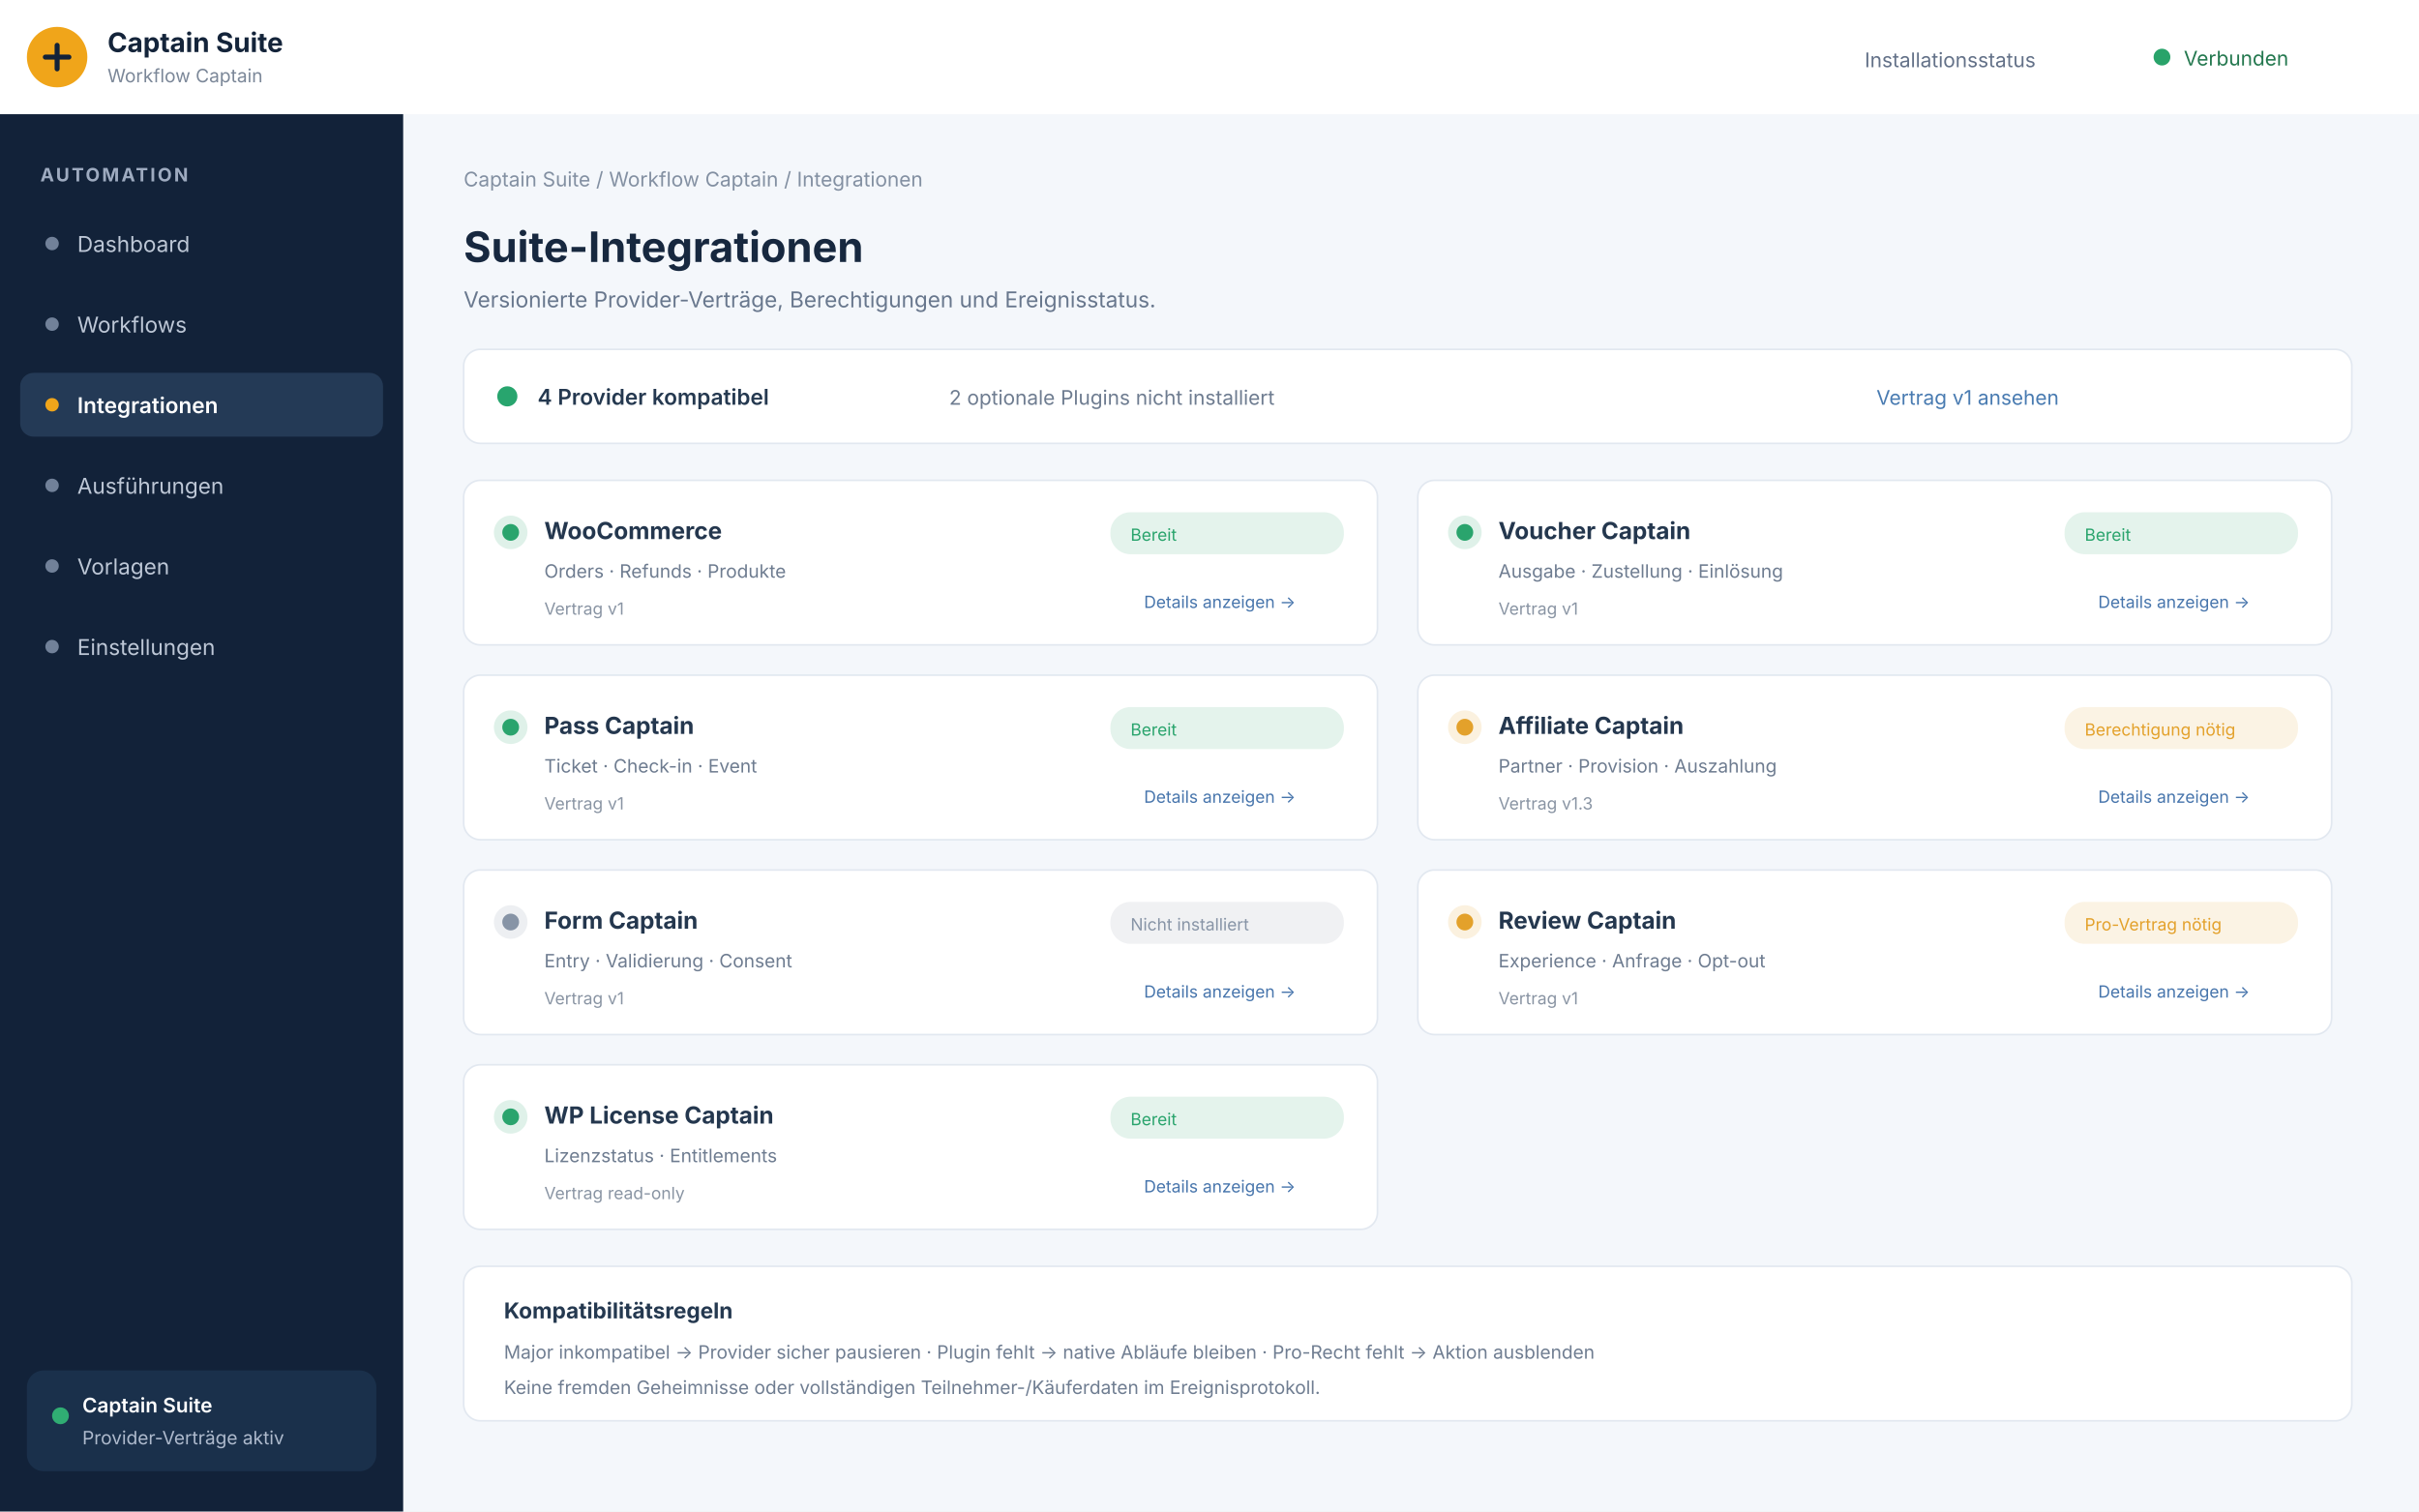
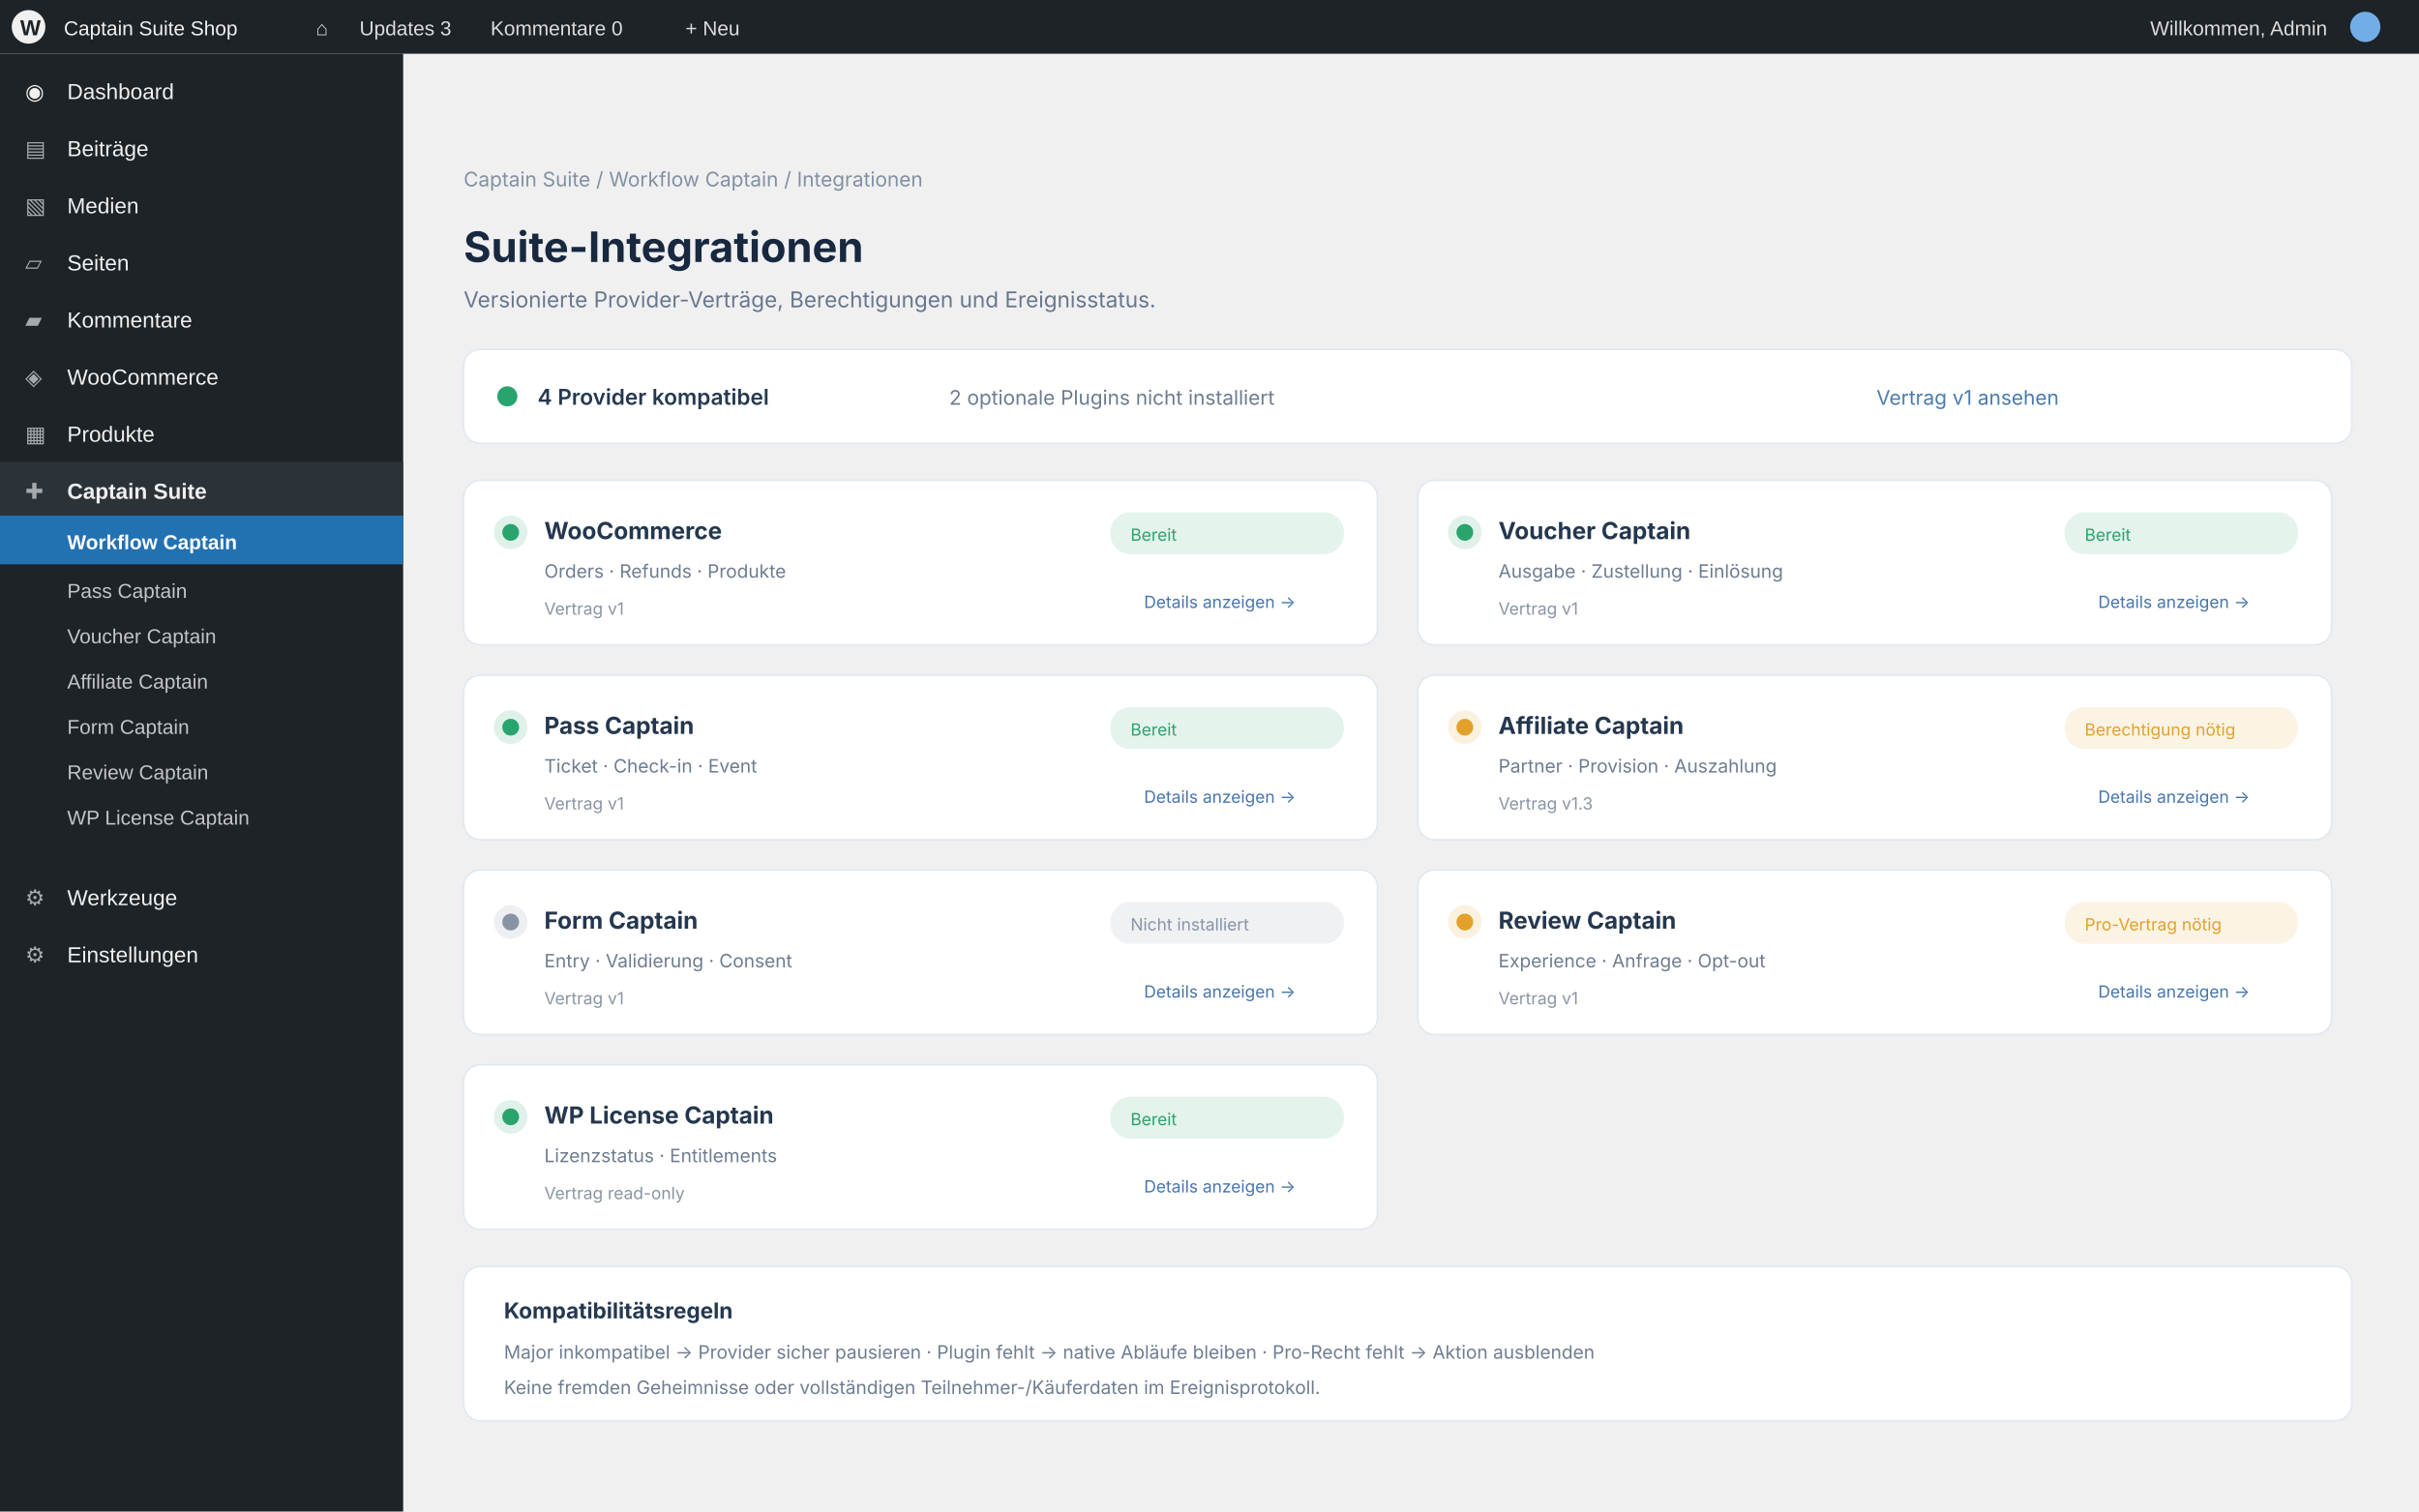
<svg xmlns="http://www.w3.org/2000/svg" width="1440" height="900" viewBox="0 0 1440 900">
-   <rect width="1440" height="900" fill="#f4f7fb" />
-   <rect width="1440" height="68" fill="#ffffff" />
-   <circle cx="34" cy="34" r="18" fill="#f0a51a" />
-   <path d="M27 34h14M34 27v14" stroke="#122239" stroke-width="3" stroke-linecap="round" />
-   <text x="64" y="31" font-family="Inter,Arial,sans-serif" font-size="16" font-weight="700" fill="#14243a">Captain Suite</text>
-   <text x="64" y="49" font-family="Inter,Arial,sans-serif" font-size="11" fill="#7b8798">Workflow Captain</text>
-   <text x="1110" y="40" font-family="Inter,Arial,sans-serif" font-size="12" fill="#637188">Installationsstatus</text>
-   <circle cx="1287" cy="34" r="5" fill="#29a36a" />
-   <text x="1300" y="39" font-family="Inter,Arial,sans-serif" font-size="12" fill="#24784f">Verbunden</text>
-   <rect x="0" y="68" width="240" height="832" fill="#122239" />
-   <text x="24" y="108" font-family="Inter,Arial,sans-serif" font-size="11" font-weight="700" letter-spacing="1.3" fill="#9eabc0">AUTOMATION</text>
-   <rect x="12" y="126" width="216" height="38" rx="8" fill="transparent" />
-   <circle cx="31" cy="145" r="4" fill="#718199" />
-   <text x="46" y="150" font-family="Inter,Arial,sans-serif" font-size="13" font-weight="400" fill="#bdc7d6">Dashboard</text>
-   <rect x="12" y="174" width="216" height="38" rx="8" fill="transparent" />
-   <circle cx="31" cy="193" r="4" fill="#718199" />
-   <text x="46" y="198" font-family="Inter,Arial,sans-serif" font-size="13" font-weight="400" fill="#bdc7d6">Workflows</text>
-   <rect x="12" y="222" width="216" height="38" rx="8" fill="#243a56" />
-   <circle cx="31" cy="241" r="4" fill="#f0a51a" />
-   <text x="46" y="246" font-family="Inter,Arial,sans-serif" font-size="13" font-weight="600" fill="#ffffff">Integrationen</text>
-   <rect x="12" y="270" width="216" height="38" rx="8" fill="transparent" />
-   <circle cx="31" cy="289" r="4" fill="#718199" />
-   <text x="46" y="294" font-family="Inter,Arial,sans-serif" font-size="13" font-weight="400" fill="#bdc7d6">Ausführungen</text>
-   <rect x="12" y="318" width="216" height="38" rx="8" fill="transparent" />
-   <circle cx="31" cy="337" r="4" fill="#718199" />
-   <text x="46" y="342" font-family="Inter,Arial,sans-serif" font-size="13" font-weight="400" fill="#bdc7d6">Vorlagen</text>
-   <rect x="12" y="366" width="216" height="38" rx="8" fill="transparent" />
-   <circle cx="31" cy="385" r="4" fill="#718199" />
-   <text x="46" y="390" font-family="Inter,Arial,sans-serif" font-size="13" font-weight="400" fill="#bdc7d6">Einstellungen</text>
-   <rect x="16" y="816" width="208" height="60" rx="10" fill="#1a304b" />
-   <circle cx="36" cy="843" r="5" fill="#30ad73" />
-   <text x="49" y="841" font-family="Inter,Arial,sans-serif" font-size="12" font-weight="600" fill="#ffffff">Captain Suite</text>
-   <text x="49" y="860" font-family="Inter,Arial,sans-serif" font-size="11" fill="#aebacd">Provider-Verträge aktiv</text>
+   <rect width="1440" height="900" fill="#f0f0f1" />
+   <rect width="1440" height="32" fill="#1d2327" />
+   <circle cx="17" cy="16" r="10" fill="#f0f0f1" />
+   <text x="12" y="21" font-family="-apple-system,BlinkMacSystemFont,Arial,sans-serif" font-size="13" font-weight="700" fill="#1d2327">W</text>
+   <text x="38" y="21" font-family="-apple-system,BlinkMacSystemFont,Arial,sans-serif" font-size="12" fill="#f0f0f1">Captain Suite Shop</text>
+   <text x="188" y="21" font-family="-apple-system,BlinkMacSystemFont,Arial,sans-serif" font-size="12" fill="#dcdcde">⌂</text>
+   <text x="214" y="21" font-family="-apple-system,BlinkMacSystemFont,Arial,sans-serif" font-size="12" fill="#dcdcde">Updates 3</text>
+   <text x="292" y="21" font-family="-apple-system,BlinkMacSystemFont,Arial,sans-serif" font-size="12" fill="#dcdcde">Kommentare 0</text>
+   <text x="408" y="21" font-family="-apple-system,BlinkMacSystemFont,Arial,sans-serif" font-size="12" fill="#dcdcde">+ Neu</text>
+   <text x="1280" y="21" font-family="-apple-system,BlinkMacSystemFont,Arial,sans-serif" font-size="12" fill="#dcdcde">Willkommen, Admin</text>
+   <circle cx="1408" cy="16" r="9" fill="#72aee6" />
+   <rect x="0" y="32" width="240" height="868" fill="#1d2327" />
+   <rect x="0" y="39" width="240" height="30" fill="transparent" />
+   <text x="15" y="59" font-family="-apple-system,BlinkMacSystemFont,Arial,sans-serif" font-size="13" fill="#f0f0f1">◉</text>
+   <text x="40" y="59" font-family="-apple-system,BlinkMacSystemFont,Arial,sans-serif" font-size="13" fill="#f0f0f1">Dashboard</text>
+   <text x="15" y="93" font-family="-apple-system,BlinkMacSystemFont,Arial,sans-serif" font-size="13" fill="#a7aaad">▤</text>
+   <text x="40" y="93" font-family="-apple-system,BlinkMacSystemFont,Arial,sans-serif" font-size="13" fill="#f0f0f1">Beiträge</text>
+   <text x="15" y="127" font-family="-apple-system,BlinkMacSystemFont,Arial,sans-serif" font-size="13" fill="#a7aaad">▧</text>
+   <text x="40" y="127" font-family="-apple-system,BlinkMacSystemFont,Arial,sans-serif" font-size="13" fill="#f0f0f1">Medien</text>
+   <text x="15" y="161" font-family="-apple-system,BlinkMacSystemFont,Arial,sans-serif" font-size="13" fill="#a7aaad">▱</text>
+   <text x="40" y="161" font-family="-apple-system,BlinkMacSystemFont,Arial,sans-serif" font-size="13" fill="#f0f0f1">Seiten</text>
+   <text x="15" y="195" font-family="-apple-system,BlinkMacSystemFont,Arial,sans-serif" font-size="13" fill="#a7aaad">▰</text>
+   <text x="40" y="195" font-family="-apple-system,BlinkMacSystemFont,Arial,sans-serif" font-size="13" fill="#f0f0f1">Kommentare</text>
+   <text x="15" y="229" font-family="-apple-system,BlinkMacSystemFont,Arial,sans-serif" font-size="13" fill="#a7aaad">◈</text>
+   <text x="40" y="229" font-family="-apple-system,BlinkMacSystemFont,Arial,sans-serif" font-size="13" fill="#f0f0f1">WooCommerce</text>
+   <text x="15" y="263" font-family="-apple-system,BlinkMacSystemFont,Arial,sans-serif" font-size="13" fill="#a7aaad">▦</text>
+   <text x="40" y="263" font-family="-apple-system,BlinkMacSystemFont,Arial,sans-serif" font-size="13" fill="#f0f0f1">Produkte</text>
+   <rect x="0" y="275" width="240" height="32" fill="#2c3338" />
+   <text x="15" y="297" font-family="-apple-system,BlinkMacSystemFont,Arial,sans-serif" font-size="13" fill="#a7aaad">✚</text>
+   <text x="40" y="297" font-family="-apple-system,BlinkMacSystemFont,Arial,sans-serif" font-size="13" font-weight="600" fill="#f0f0f1">Captain Suite</text>
+   <rect x="0" y="307" width="240" height="29" fill="#2271b1" />
+   <text x="40" y="327" font-family="-apple-system,BlinkMacSystemFont,Arial,sans-serif" font-size="12" font-weight="600" fill="#ffffff">Workflow Captain</text>
+   <text x="40" y="356" font-family="-apple-system,BlinkMacSystemFont,Arial,sans-serif" font-size="12" fill="#c3c4c7">Pass Captain</text>
+   <text x="40" y="383" font-family="-apple-system,BlinkMacSystemFont,Arial,sans-serif" font-size="12" fill="#c3c4c7">Voucher Captain</text>
+   <text x="40" y="410" font-family="-apple-system,BlinkMacSystemFont,Arial,sans-serif" font-size="12" fill="#c3c4c7">Affiliate Captain</text>
+   <text x="40" y="437" font-family="-apple-system,BlinkMacSystemFont,Arial,sans-serif" font-size="12" fill="#c3c4c7">Form Captain</text>
+   <text x="40" y="464" font-family="-apple-system,BlinkMacSystemFont,Arial,sans-serif" font-size="12" fill="#c3c4c7">Review Captain</text>
+   <text x="40" y="491" font-family="-apple-system,BlinkMacSystemFont,Arial,sans-serif" font-size="12" fill="#c3c4c7">WP License Captain</text>
+   <text x="15" y="539" font-family="-apple-system,BlinkMacSystemFont,Arial,sans-serif" font-size="13" fill="#a7aaad">⚙</text>
+   <text x="40" y="539" font-family="-apple-system,BlinkMacSystemFont,Arial,sans-serif" font-size="13" fill="#f0f0f1">Werkzeuge</text>
+   <text x="15" y="573" font-family="-apple-system,BlinkMacSystemFont,Arial,sans-serif" font-size="13" fill="#a7aaad">⚙</text>
+   <text x="40" y="573" font-family="-apple-system,BlinkMacSystemFont,Arial,sans-serif" font-size="13" fill="#f0f0f1">Einstellungen</text>
  <text x="276" y="111" font-family="Inter,Arial,sans-serif" font-size="12" fill="#8390a2">Captain Suite / Workflow Captain / Integrationen</text>
  <text x="276" y="156" font-family="Inter,Arial,sans-serif" font-size="25" font-weight="700" fill="#17283f">Suite-Integrationen</text>
  <text x="276" y="183" font-family="Inter,Arial,sans-serif" font-size="13" fill="#68778d">Versionierte Provider-Verträge, Berechtigungen und Ereignisstatus.</text>
  <rect x="276" y="208" width="1124" height="56" rx="10" fill="#fff" stroke="#e2e8f0" />
  <circle cx="302" cy="236" r="6" fill="#28a56e" />
  <text x="320" y="241" font-family="Inter,Arial,sans-serif" font-size="13" font-weight="600" fill="#253950">4 Provider kompatibel</text>
  <text x="565" y="241" font-family="Inter,Arial,sans-serif" font-size="12" fill="#6e7c90">2 optionale Plugins nicht installiert</text>
  <text x="1117" y="241" font-family="Inter,Arial,sans-serif" font-size="12" fill="#497bb1">Vertrag v1 ansehen</text>
  <rect x="276" y="286" width="544" height="98" rx="10" fill="#fff" stroke="#e2e8f0" />
  <circle cx="304" cy="317" r="10" fill="#2aa46d" opacity=".15" />
  <circle cx="304" cy="317" r="5" fill="#2aa46d" />
  <text x="324" y="321" font-family="Inter,Arial,sans-serif" font-size="14" font-weight="700" fill="#24374e">WooCommerce</text>
  <text x="324" y="344" font-family="Inter,Arial,sans-serif" font-size="11" fill="#6e7c90">Orders · Refunds · Produkte</text>
  <text x="324" y="366" font-family="Inter,Arial,sans-serif" font-size="10" fill="#8994a3">Vertrag v1</text>
  <rect x="661" y="305" width="139" height="25" rx="12" fill="#2aa46d20" />
  <text x="673" y="322" font-family="Inter,Arial,sans-serif" font-size="10" fill="#2aa46d">Bereit</text>
  <text x="681" y="362" font-family="Inter,Arial,sans-serif" font-size="10" fill="#4775ac">Details anzeigen →</text>
  <rect x="844" y="286" width="544" height="98" rx="10" fill="#fff" stroke="#e2e8f0" />
  <circle cx="872" cy="317" r="10" fill="#2aa46d" opacity=".15" />
  <circle cx="872" cy="317" r="5" fill="#2aa46d" />
  <text x="892" y="321" font-family="Inter,Arial,sans-serif" font-size="14" font-weight="700" fill="#24374e">Voucher Captain</text>
  <text x="892" y="344" font-family="Inter,Arial,sans-serif" font-size="11" fill="#6e7c90">Ausgabe · Zustellung · Einlösung</text>
  <text x="892" y="366" font-family="Inter,Arial,sans-serif" font-size="10" fill="#8994a3">Vertrag v1</text>
  <rect x="1229" y="305" width="139" height="25" rx="12" fill="#2aa46d20" />
  <text x="1241" y="322" font-family="Inter,Arial,sans-serif" font-size="10" fill="#2aa46d">Bereit</text>
  <text x="1249" y="362" font-family="Inter,Arial,sans-serif" font-size="10" fill="#4775ac">Details anzeigen →</text>
  <rect x="276" y="402" width="544" height="98" rx="10" fill="#fff" stroke="#e2e8f0" />
  <circle cx="304" cy="433" r="10" fill="#2aa46d" opacity=".15" />
  <circle cx="304" cy="433" r="5" fill="#2aa46d" />
  <text x="324" y="437" font-family="Inter,Arial,sans-serif" font-size="14" font-weight="700" fill="#24374e">Pass Captain</text>
  <text x="324" y="460" font-family="Inter,Arial,sans-serif" font-size="11" fill="#6e7c90">Ticket · Check-in · Event</text>
  <text x="324" y="482" font-family="Inter,Arial,sans-serif" font-size="10" fill="#8994a3">Vertrag v1</text>
  <rect x="661" y="421" width="139" height="25" rx="12" fill="#2aa46d20" />
  <text x="673" y="438" font-family="Inter,Arial,sans-serif" font-size="10" fill="#2aa46d">Bereit</text>
  <text x="681" y="478" font-family="Inter,Arial,sans-serif" font-size="10" fill="#4775ac">Details anzeigen →</text>
  <rect x="844" y="402" width="544" height="98" rx="10" fill="#fff" stroke="#e2e8f0" />
  <circle cx="872" cy="433" r="10" fill="#e3a12b" opacity=".15" />
  <circle cx="872" cy="433" r="5" fill="#e3a12b" />
  <text x="892" y="437" font-family="Inter,Arial,sans-serif" font-size="14" font-weight="700" fill="#24374e">Affiliate Captain</text>
  <text x="892" y="460" font-family="Inter,Arial,sans-serif" font-size="11" fill="#6e7c90">Partner · Provision · Auszahlung</text>
  <text x="892" y="482" font-family="Inter,Arial,sans-serif" font-size="10" fill="#8994a3">Vertrag v1.3</text>
  <rect x="1229" y="421" width="139" height="25" rx="12" fill="#e3a12b20" />
  <text x="1241" y="438" font-family="Inter,Arial,sans-serif" font-size="10" fill="#e3a12b">Berechtigung nötig</text>
  <text x="1249" y="478" font-family="Inter,Arial,sans-serif" font-size="10" fill="#4775ac">Details anzeigen →</text>
  <rect x="276" y="518" width="544" height="98" rx="10" fill="#fff" stroke="#e2e8f0" />
  <circle cx="304" cy="549" r="10" fill="#8794a6" opacity=".15" />
  <circle cx="304" cy="549" r="5" fill="#8794a6" />
  <text x="324" y="553" font-family="Inter,Arial,sans-serif" font-size="14" font-weight="700" fill="#24374e">Form Captain</text>
  <text x="324" y="576" font-family="Inter,Arial,sans-serif" font-size="11" fill="#6e7c90">Entry · Validierung · Consent</text>
  <text x="324" y="598" font-family="Inter,Arial,sans-serif" font-size="10" fill="#8994a3">Vertrag v1</text>
  <rect x="661" y="537" width="139" height="25" rx="12" fill="#8794a620" />
  <text x="673" y="554" font-family="Inter,Arial,sans-serif" font-size="10" fill="#8794a6">Nicht installiert</text>
  <text x="681" y="594" font-family="Inter,Arial,sans-serif" font-size="10" fill="#4775ac">Details anzeigen →</text>
  <rect x="844" y="518" width="544" height="98" rx="10" fill="#fff" stroke="#e2e8f0" />
  <circle cx="872" cy="549" r="10" fill="#e3a12b" opacity=".15" />
  <circle cx="872" cy="549" r="5" fill="#e3a12b" />
  <text x="892" y="553" font-family="Inter,Arial,sans-serif" font-size="14" font-weight="700" fill="#24374e">Review Captain</text>
  <text x="892" y="576" font-family="Inter,Arial,sans-serif" font-size="11" fill="#6e7c90">Experience · Anfrage · Opt-out</text>
  <text x="892" y="598" font-family="Inter,Arial,sans-serif" font-size="10" fill="#8994a3">Vertrag v1</text>
  <rect x="1229" y="537" width="139" height="25" rx="12" fill="#e3a12b20" />
  <text x="1241" y="554" font-family="Inter,Arial,sans-serif" font-size="10" fill="#e3a12b">Pro-Vertrag nötig</text>
  <text x="1249" y="594" font-family="Inter,Arial,sans-serif" font-size="10" fill="#4775ac">Details anzeigen →</text>
  <rect x="276" y="634" width="544" height="98" rx="10" fill="#fff" stroke="#e2e8f0" />
  <circle cx="304" cy="665" r="10" fill="#2aa46d" opacity=".15" />
  <circle cx="304" cy="665" r="5" fill="#2aa46d" />
  <text x="324" y="669" font-family="Inter,Arial,sans-serif" font-size="14" font-weight="700" fill="#24374e">WP License Captain</text>
  <text x="324" y="692" font-family="Inter,Arial,sans-serif" font-size="11" fill="#6e7c90">Lizenzstatus · Entitlements</text>
  <text x="324" y="714" font-family="Inter,Arial,sans-serif" font-size="10" fill="#8994a3">Vertrag read-only</text>
  <rect x="661" y="653" width="139" height="25" rx="12" fill="#2aa46d20" />
  <text x="673" y="670" font-family="Inter,Arial,sans-serif" font-size="10" fill="#2aa46d">Bereit</text>
  <text x="681" y="710" font-family="Inter,Arial,sans-serif" font-size="10" fill="#4775ac">Details anzeigen →</text>
  <rect x="276" y="754" width="1124" height="92" rx="10" fill="#ffffff" stroke="#e2e8f0" />
  <text x="300" y="785" font-family="Inter,Arial,sans-serif" font-size="13" font-weight="700" fill="#253950">Kompatibilitätsregeln</text>
  <text x="300" y="809" font-family="Inter,Arial,sans-serif" font-size="11" fill="#6f7d91">Major inkompatibel → Provider sicher pausieren · Plugin fehlt → native Abläufe bleiben · Pro-Recht fehlt → Aktion ausblenden</text>
  <text x="300" y="830" font-family="Inter,Arial,sans-serif" font-size="11" fill="#6f7d91">Keine fremden Geheimnisse oder vollständigen Teilnehmer-/Käuferdaten im Ereignisprotokoll.</text>
</svg>
